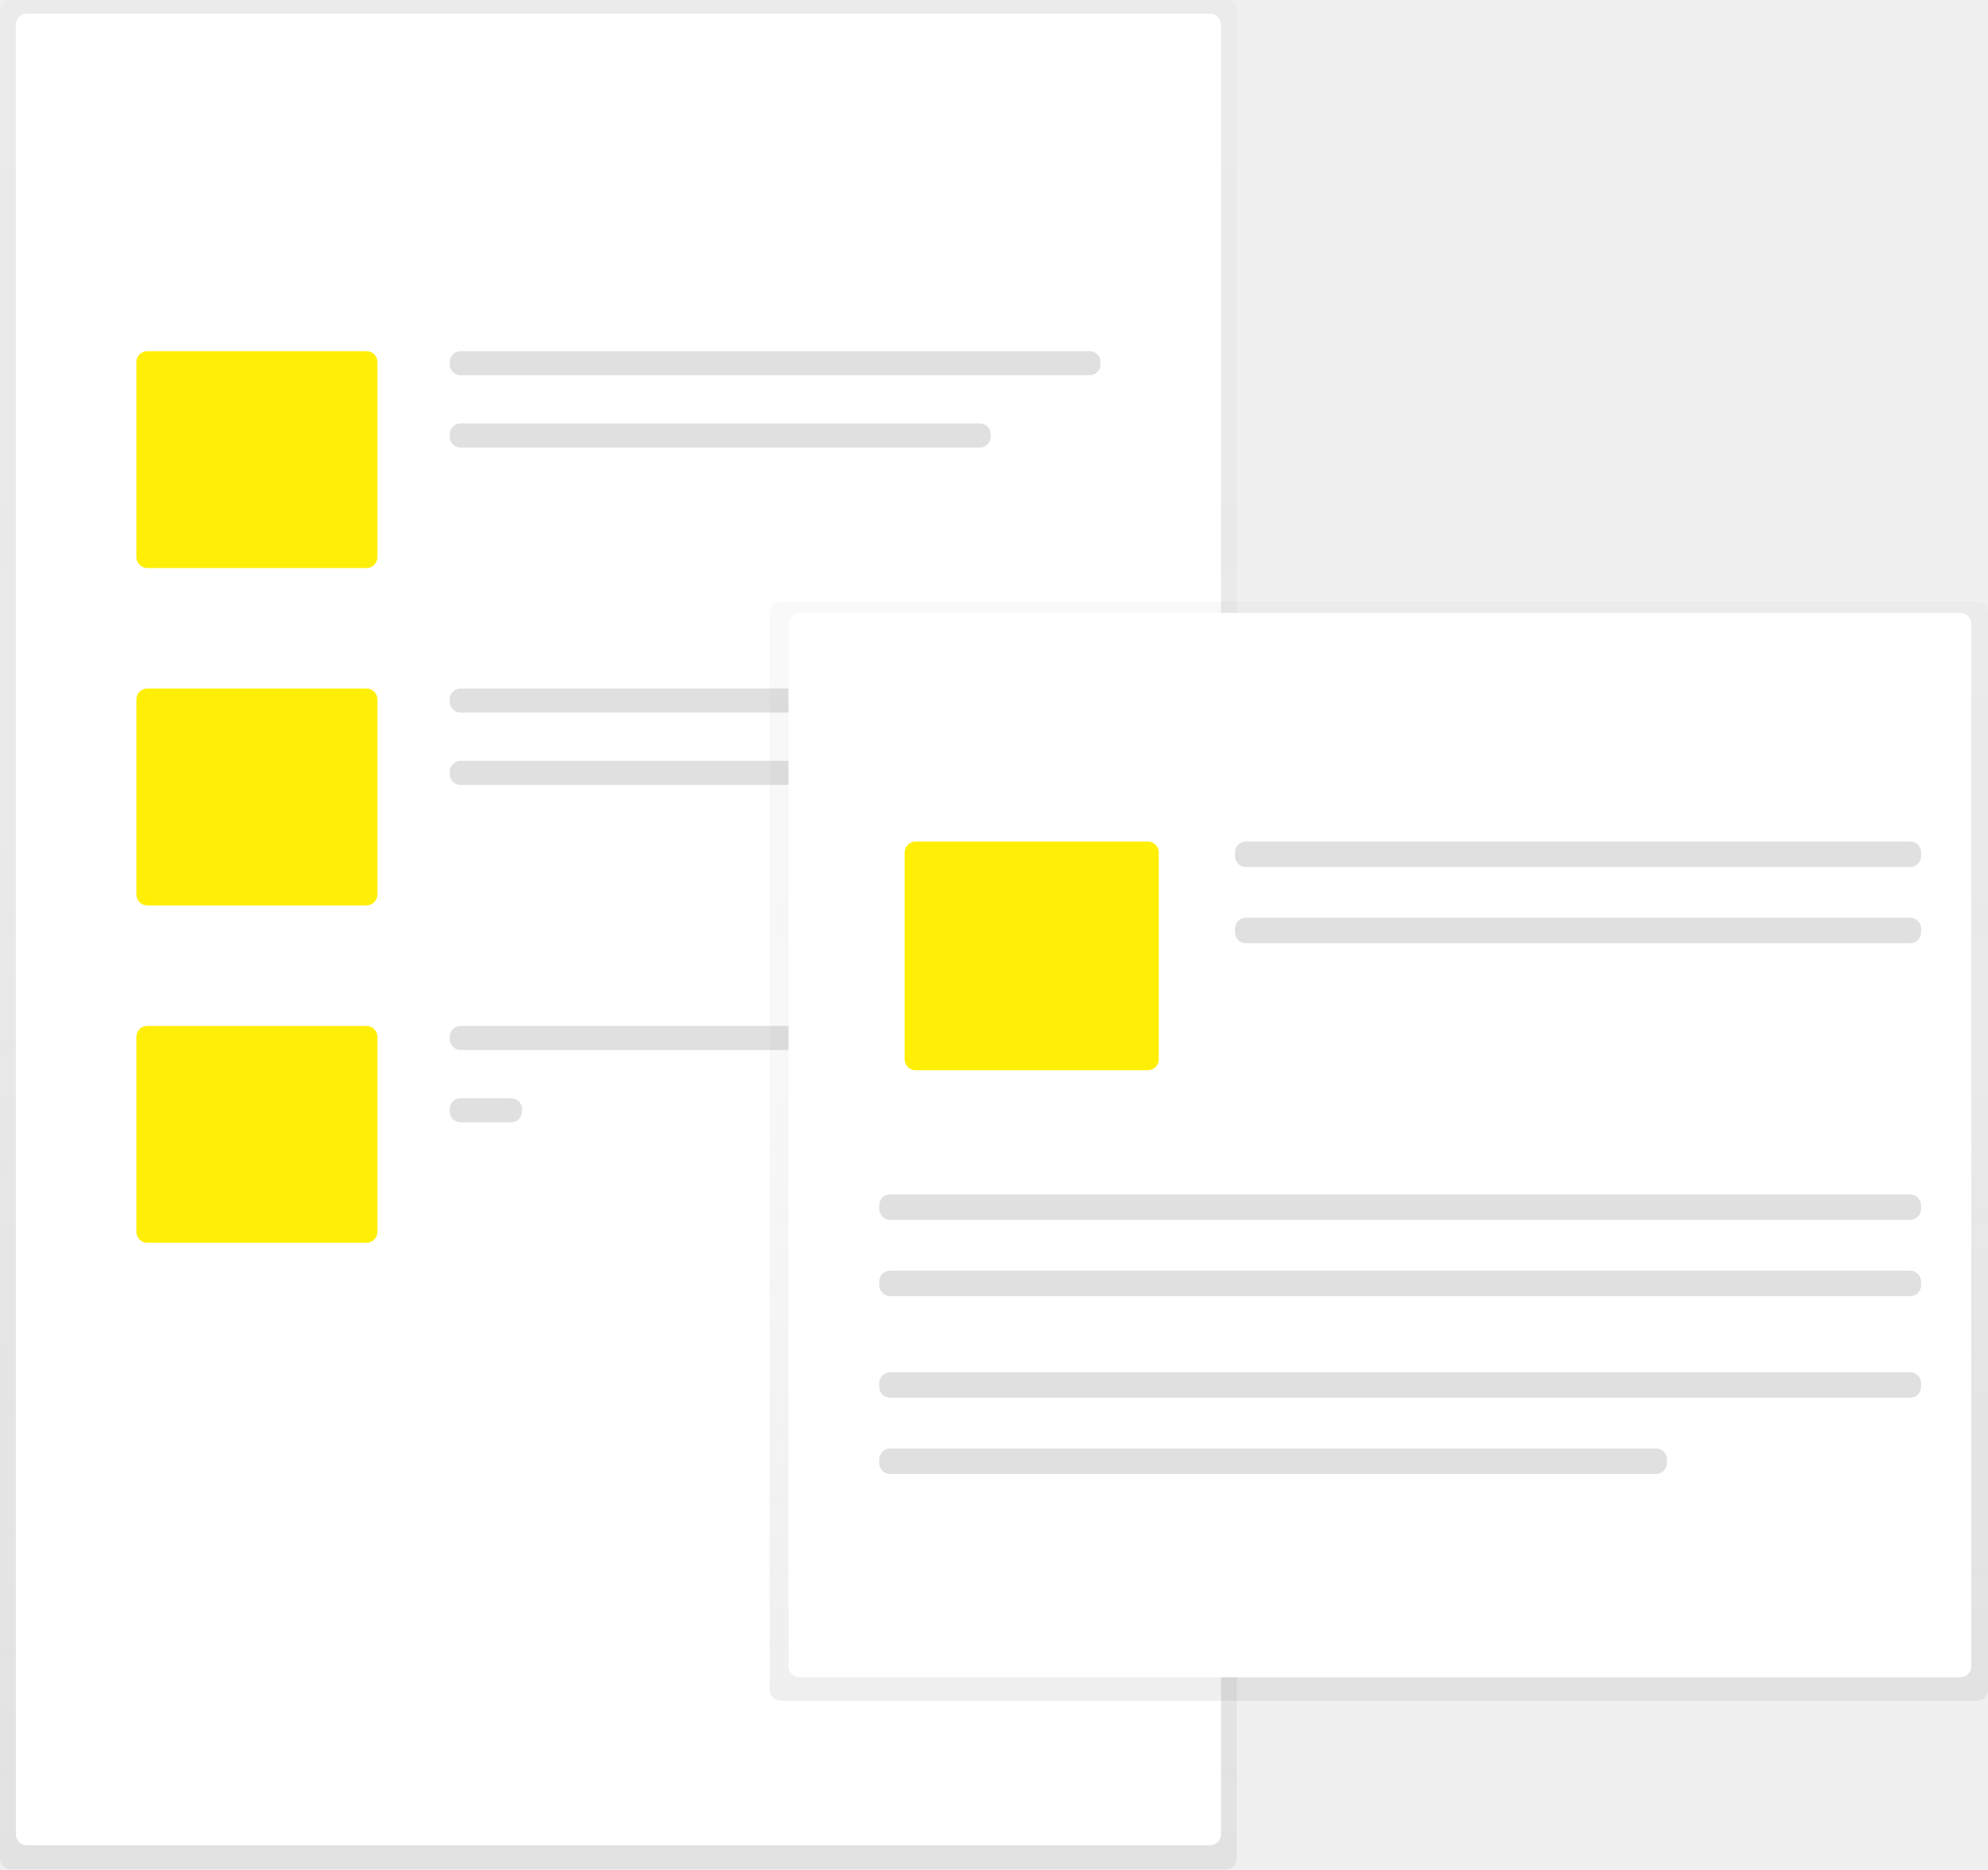
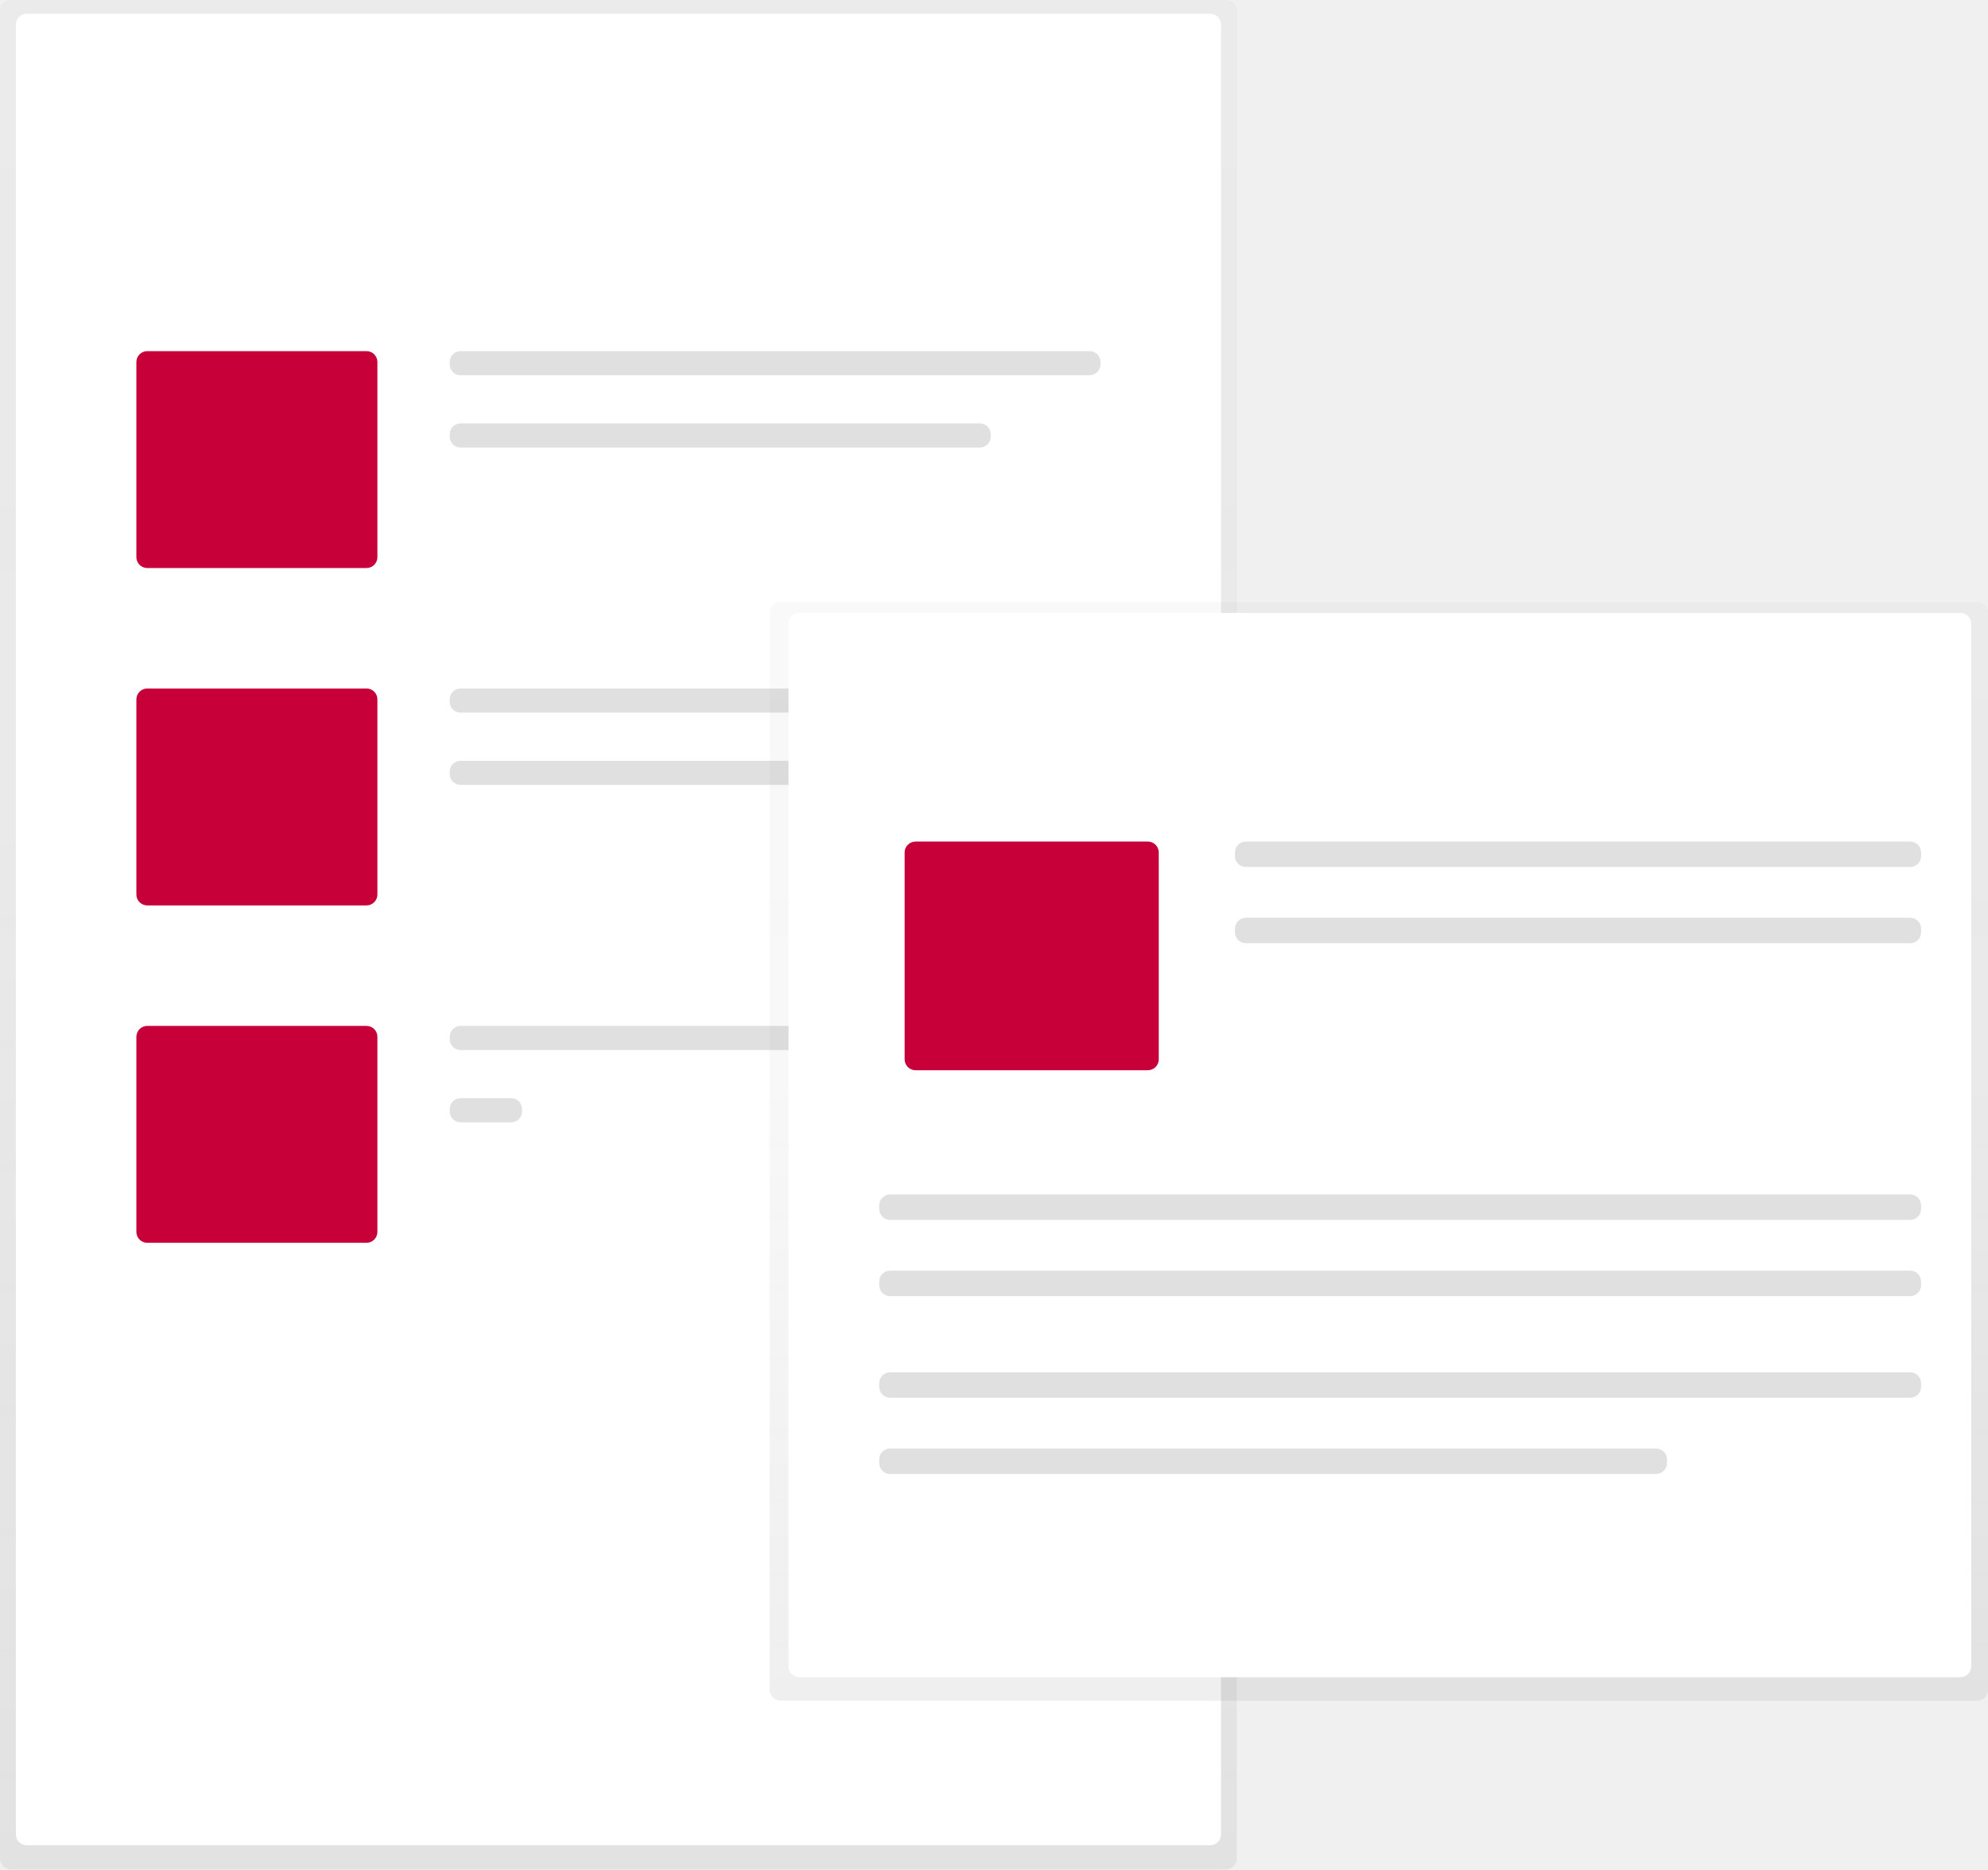
<svg xmlns="http://www.w3.org/2000/svg" xmlns:xlink="http://www.w3.org/1999/xlink" id="a06630f4-5a92-4acd-87f5-daab904272d6" data-name="Layer 1" width="822" height="773.08" viewBox="0 0 822 773.08">
  <defs>
    <linearGradient id="12db0703-a137-44d6-91a2-a2698744205c" x1="255.71" y1="773.08" x2="255.71" gradientUnits="userSpaceOnUse">
      <stop offset="0" stop-color="gray" stop-opacity="0.25" />
      <stop offset="0.54" stop-color="gray" stop-opacity="0.12" />
      <stop offset="1" stop-color="gray" stop-opacity="0.1" />
    </linearGradient>
    <linearGradient id="9c36067a-6324-4b3c-9cb6-e2cffff8588b" x1="570.12" y1="703.31" x2="570.12" y2="248.91" xlink:href="#12db0703-a137-44d6-91a2-a2698744205c" />
  </defs>
  <g opacity="0.5">
    <rect width="511.42" height="773.08" rx="4.5" ry="4.5" fill="url(#12db0703-a137-44d6-91a2-a2698744205c)" />
  </g>
  <rect x="6.56" y="5.68" width="498.31" height="757.43" rx="4.5" ry="4.5" fill="#fff" />
-   <rect x="56.39" y="145.21" width="99.66" height="89.7" rx="4.5" ry="4.5" fill="#ffef07" />
+   <rect x="56.39" y="145.21" width="99.66" height="89.7" rx="4.5" ry="4.5" fill="#c70039" />
  <rect x="185.95" y="145.21" width="269.09" height="9.97" rx="4.48" ry="4.48" fill="#e0e0e0" />
  <rect x="185.95" y="175.1" width="223.69" height="9.97" rx="4.48" ry="4.48" fill="#e0e0e0" />
-   <rect x="56.39" y="284.73" width="99.66" height="89.7" rx="4.5" ry="4.5" fill="#ffef07" />
+   <rect x="56.39" y="284.73" width="99.66" height="89.7" rx="4.5" ry="4.5" fill="#c70039" />
  <rect x="185.95" y="284.73" width="269.09" height="9.97" rx="4.48" ry="4.48" fill="#e0e0e0" />
  <rect x="185.95" y="314.63" width="269.09" height="9.97" rx="4.48" ry="4.48" fill="#e0e0e0" />
-   <rect x="56.39" y="424.26" width="99.66" height="89.7" rx="4.5" ry="4.5" fill="#ffef07" />
+   <rect x="56.39" y="424.26" width="99.66" height="89.7" rx="4.5" ry="4.5" fill="#c70039" />
  <rect x="185.95" y="424.26" width="269.09" height="9.97" rx="4.48" ry="4.48" fill="#e0e0e0" />
  <rect x="185.95" y="454.16" width="29.9" height="9.97" rx="4.48" ry="4.48" fill="#e0e0e0" />
  <g opacity="0.5">
    <rect x="318.25" y="248.91" width="503.75" height="454.41" rx="4.5" ry="4.5" fill="url(#9c36067a-6324-4b3c-9cb6-e2cffff8588b)" />
  </g>
  <rect x="326.03" y="253.47" width="489.04" height="440.14" rx="4.5" ry="4.5" fill="#fff" />
-   <rect x="374.05" y="348.03" width="105.07" height="94.57" rx="4.5" ry="4.5" fill="#ffef07" />
+   <rect x="374.05" y="348.03" width="105.07" height="94.57" rx="4.5" ry="4.5" fill="#c70039" />
  <rect x="510.64" y="348.03" width="283.7" height="10.51" rx="4.5" ry="4.5" fill="#e0e0e0" />
  <rect x="510.64" y="379.55" width="283.7" height="10.51" rx="4.5" ry="4.5" fill="#e0e0e0" />
  <rect x="363.54" y="493.97" width="430.8" height="10.51" rx="4.5" ry="4.5" fill="#e0e0e0" />
  <rect x="363.54" y="525.49" width="430.8" height="10.51" rx="4.5" ry="4.5" fill="#e0e0e0" />
  <rect x="363.54" y="567.52" width="430.8" height="10.51" rx="4.5" ry="4.5" fill="#e0e0e0" />
  <rect x="363.54" y="599.04" width="325.73" height="10.51" rx="4.5" ry="4.5" fill="#e0e0e0" />
</svg>
